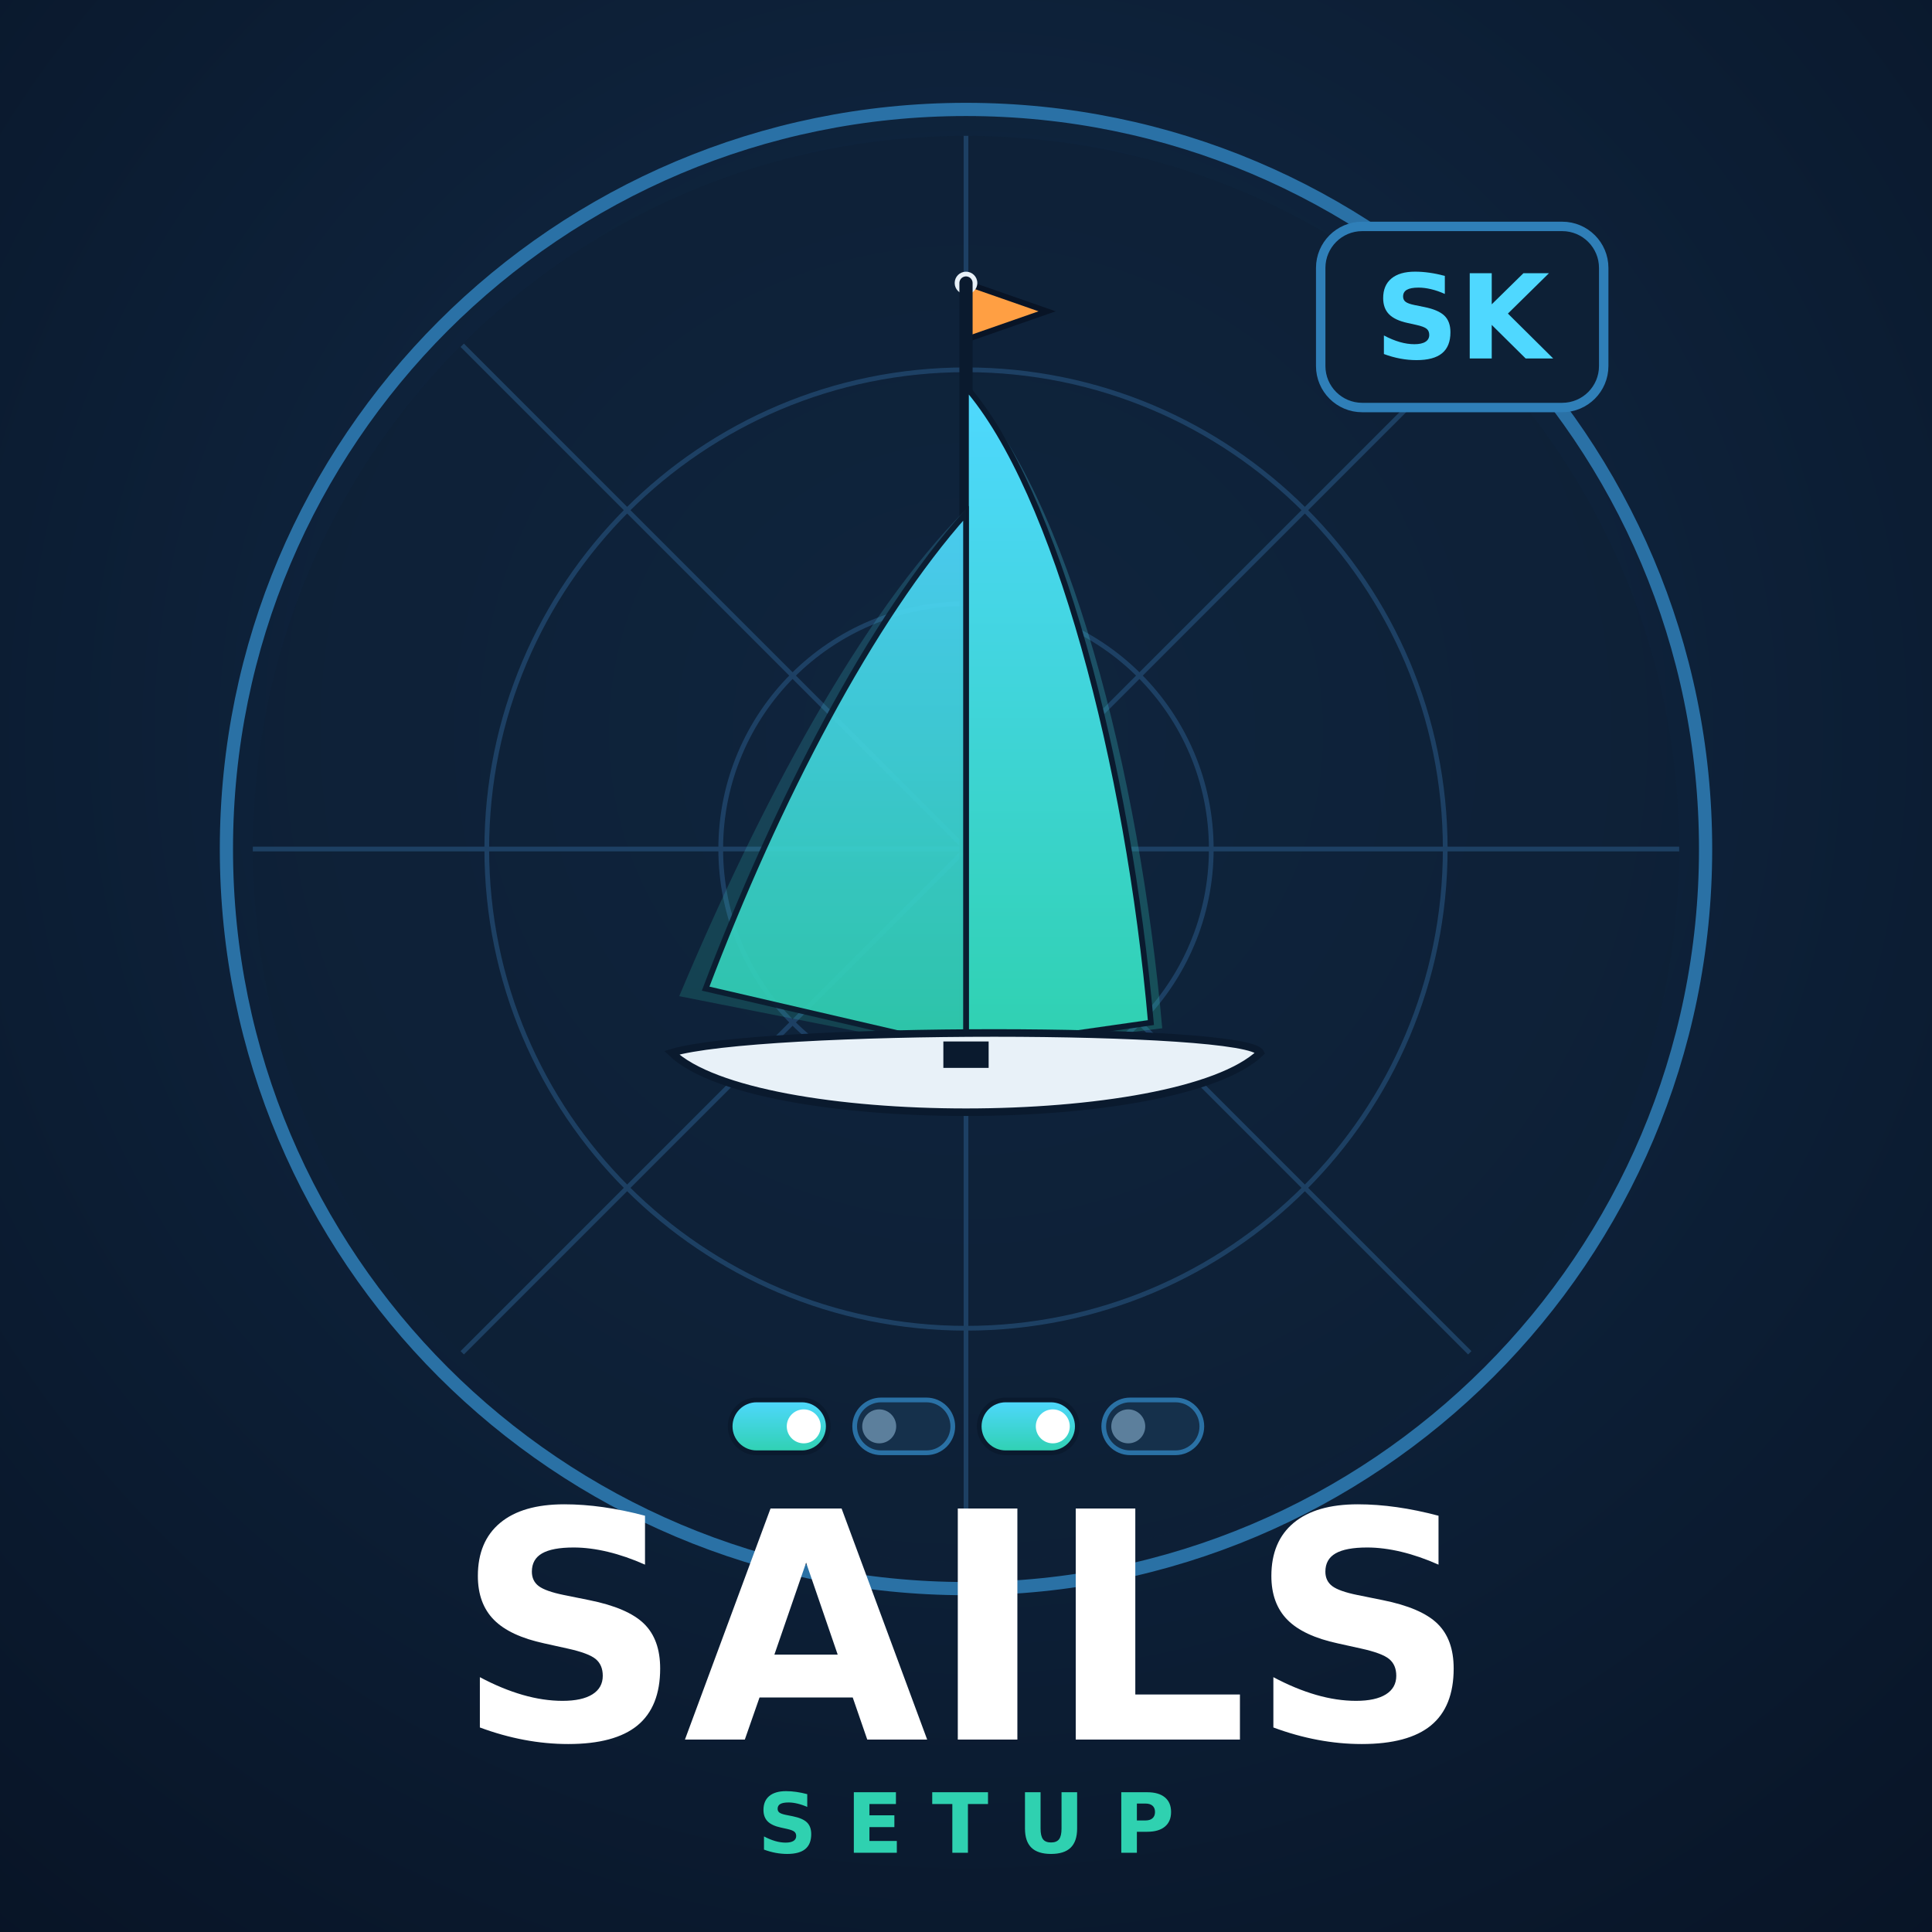
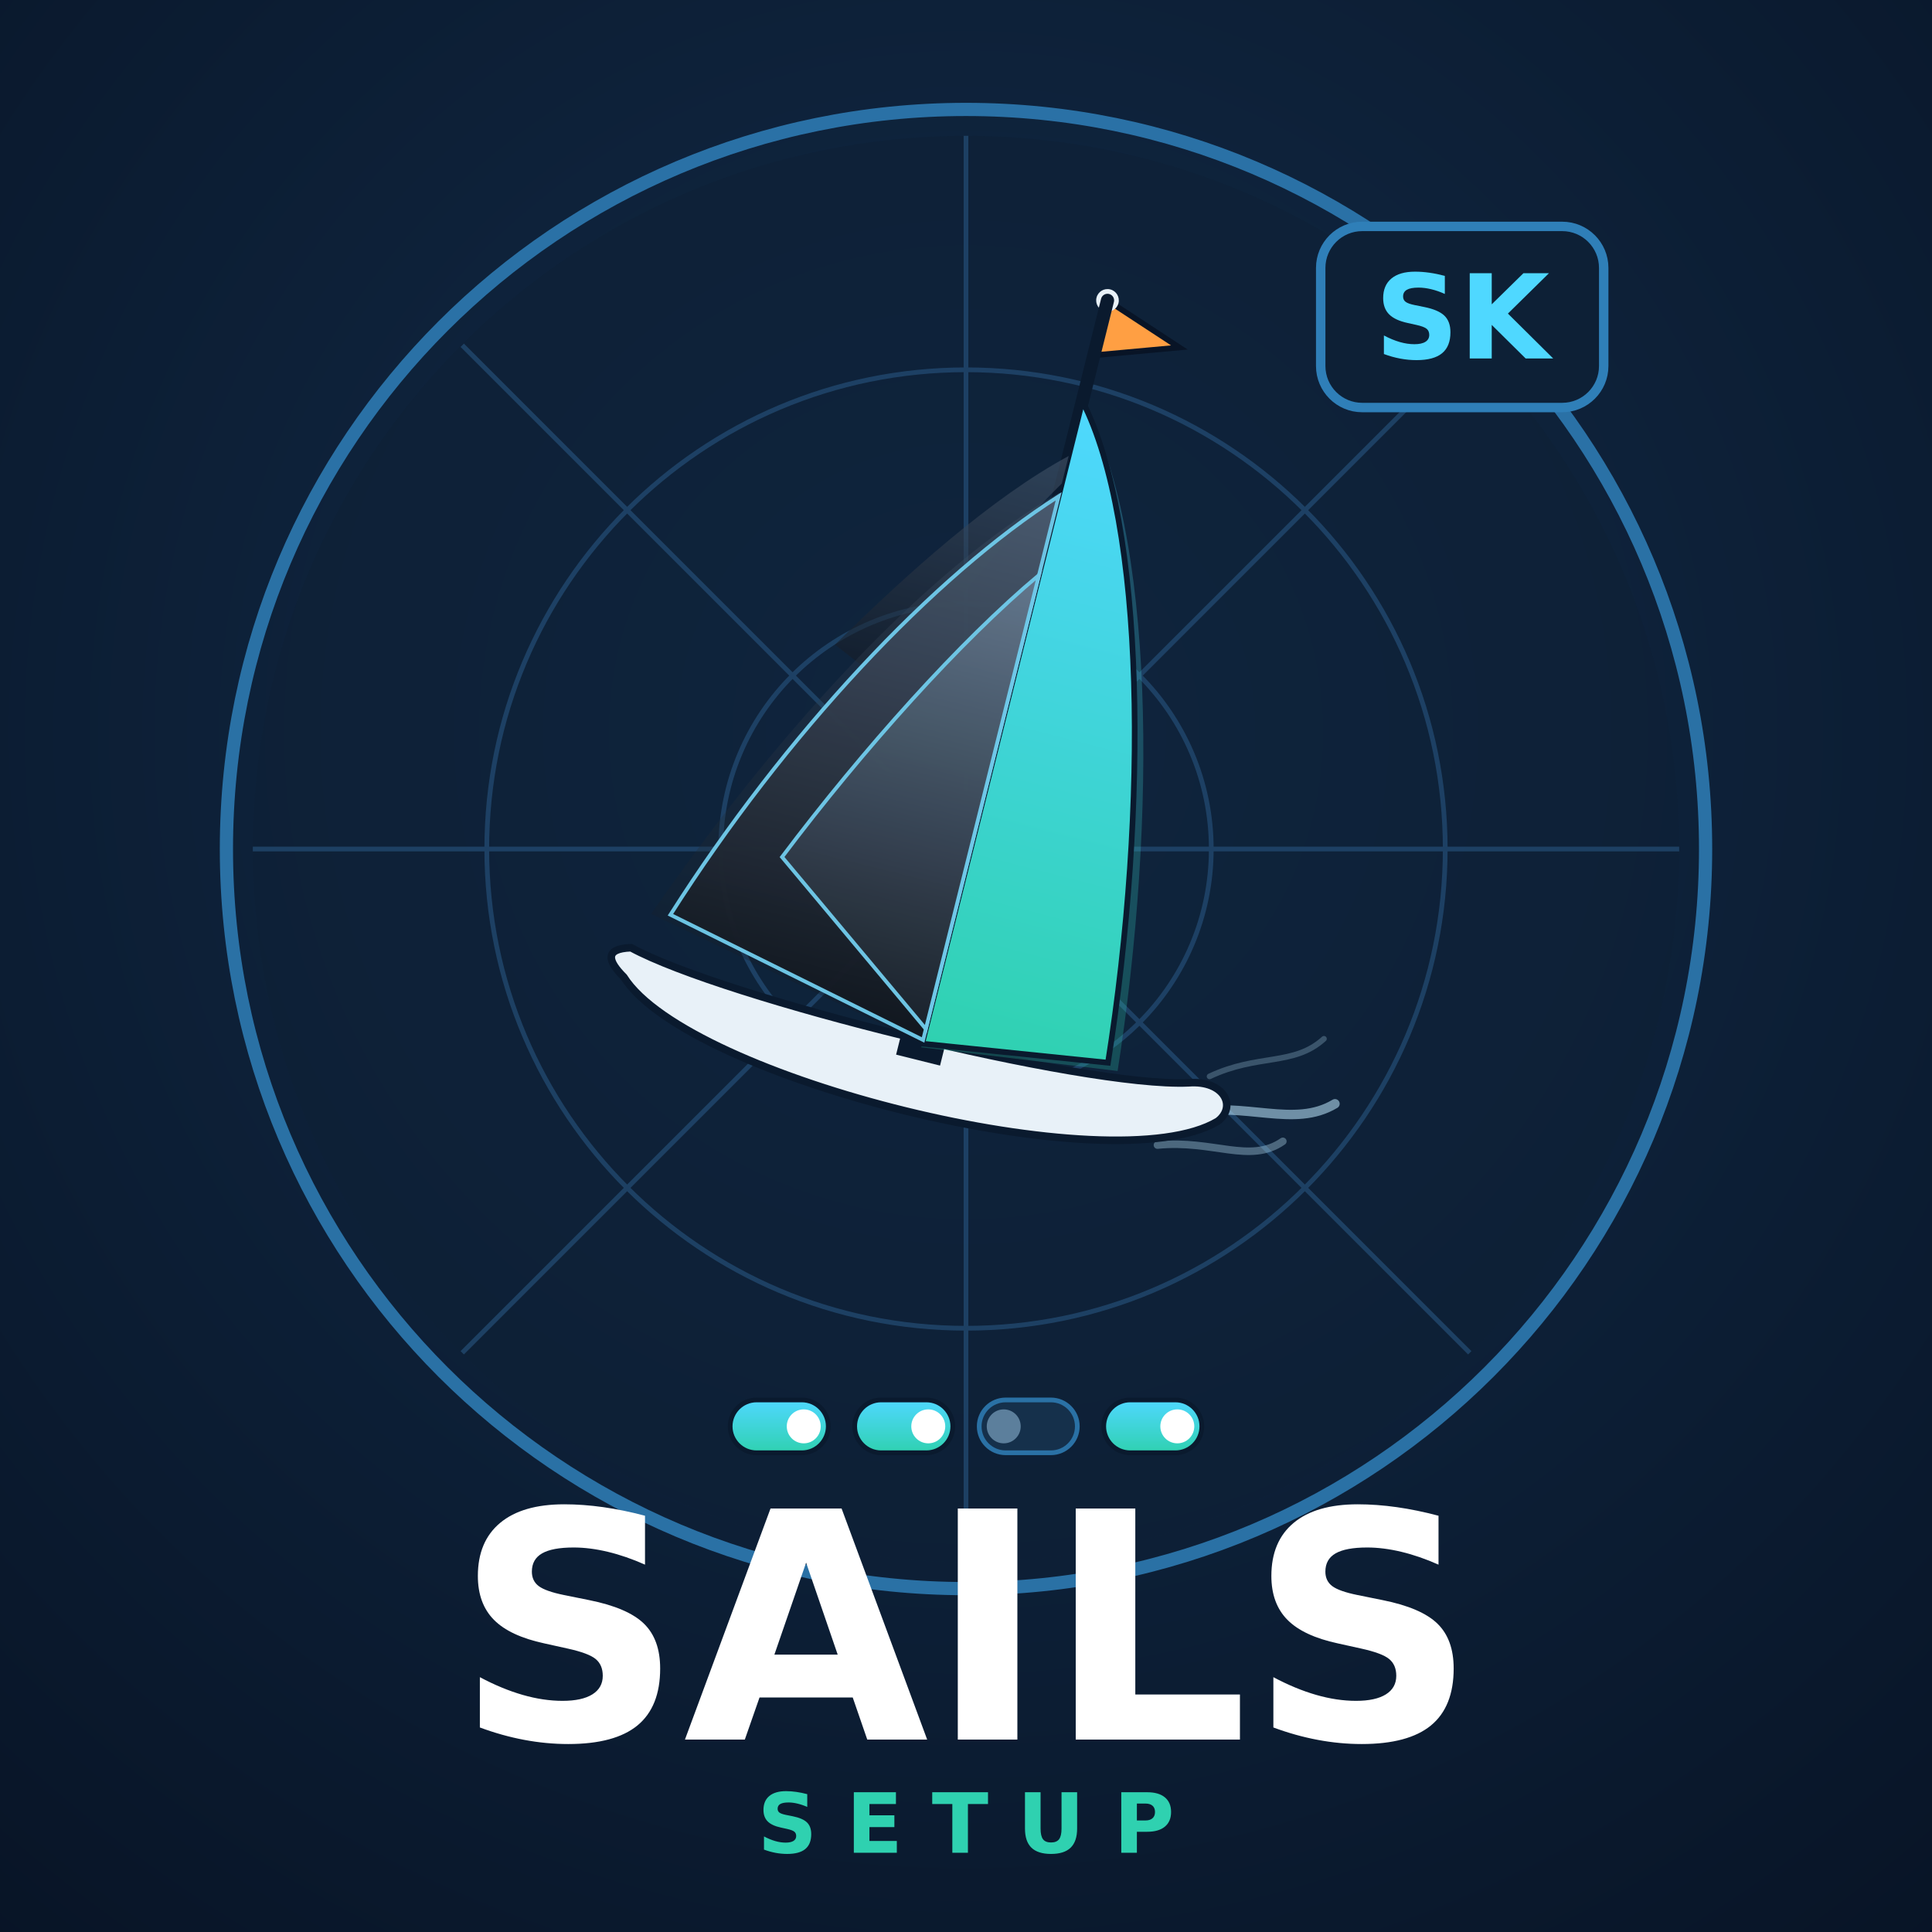
<svg xmlns="http://www.w3.org/2000/svg" width="1024" height="1024" viewBox="0 0 1024 1024">
  <defs>
    <radialGradient id="bg" cx="50%" cy="38%" r="80%">
      <stop offset="0%" stop-color="#122c49" />
      <stop offset="100%" stop-color="#081426" />
    </radialGradient>
    <linearGradient id="cur" x1="0" y1="0" x2="0" y2="1">
      <stop offset="0%" stop-color="#4fd8ff" />
      <stop offset="100%" stop-color="#2fd1b0" />
+     </linearGradient>
+     <linearGradient id="dark" x1="0" y1="0" x2="0" y2="1">
+       <stop offset="0%" stop-color="#4a5b70" />
+       <stop offset="100%" stop-color="#12171f" />
+     </linearGradient>
+     <linearGradient id="dark2" x1="0" y1="0" x2="0" y2="1">
+       <stop offset="0%" stop-color="#63788e" />
+       <stop offset="100%" stop-color="#1a222c" />
    </linearGradient>
  </defs>
  <rect width="1024" height="1024" fill="url(#bg)" />
  <circle cx="512" cy="450" r="392" fill="none" stroke="#2f7fb8" stroke-width="7" opacity="0.85" />
  <circle cx="512" cy="450" r="378" fill="#0d2036" opacity="0.6" />
  <g stroke="#1f4468" stroke-width="2.5" fill="none" opacity="0.9">
    <circle cx="512" cy="450" r="254" />
    <circle cx="512" cy="450" r="130" />
    <line x1="512" y1="72" x2="512" y2="828" />
    <line x1="134" y1="450" x2="890" y2="450" />
    <line x1="245" y1="183" x2="779" y2="717" />
    <line x1="779" y1="183" x2="245" y2="717" />
  </g>
-   <g stroke="#0a1a2e" stroke-width="3">
-     <line x1="512" y1="150" x2="512" y2="560" stroke="#0a1a2e" stroke-width="0" />
+   <g transform="rotate(14 512 460)">
+     <path d="M 656,558 C 686,544 714,552 732,534" fill="none" stroke="#bfeaff" stroke-width="5" stroke-linecap="round" opacity="0.55" />
+     <path d="M 646,578 C 674,568 696,576 710,560" fill="none" stroke="#bfeaff" stroke-width="4" stroke-linecap="round" opacity="0.35" />
+     <path d="M 664,536 C 686,518 706,520 718,502" fill="none" stroke="#bfeaff" stroke-width="3" stroke-linecap="round" opacity="0.25" />
+     <path d="M 350,560 C 396,604 628,604 674,558 C 682,548 672,536 654,542 C 600,558 404,558 350,544 C 336,548 340,554 350,560 Z" fill="#e8f1f8" stroke="#0a1a2e" stroke-width="4" />
+     <rect x="500" y="551" width="24" height="14" fill="#0a1a2e" />
+     <path d="M 512,150 L 555,165 L 512,180 Z" fill="#ff9f43" stroke="#081426" stroke-width="3" />
+     <circle cx="512" cy="150" r="6" fill="#e8f1f8" />
+     <line x1="512" y1="150" x2="512" y2="560" stroke="#0a1a2e" stroke-width="7" stroke-linecap="round" />
+     <path d="M 512,205 C 566,262 604,410 616,545 L 512,558 Z" fill="url(#cur)" opacity="0.25" />
+     <path d="M 512,205 C 560,260 598,405 610,542 L 512,556 Z" fill="url(#cur)" stroke="#0a1a2e" stroke-width="3" />
+     <path d="M 512,235 C 478,266 444,316 416,362 L 452,378 C 468,332 490,286 512,250 Z" fill="url(#dark)" opacity="0.55" />
+     <path d="M 512,255 C 452,312 396,418 356,524 L 512,556 Z" fill="url(#dark)" opacity="0.3" />
+     <path d="M 512,257 C 458,314 402,414 366,522 L 512,554 Z" fill="url(#dark)" stroke="#6fc8e8" stroke-width="2" opacity="0.97" />
+     <path d="M 512,300 C 480,344 444,412 416,478 L 512,548 Z" fill="url(#dark2)" stroke="#6fc8e8" stroke-width="2" opacity="0.97" />
  </g>
-   <path d="M 512,150 L 555,165 L 512,180 Z" fill="#ff9f43" stroke="#081426" stroke-width="3" />
-   <circle cx="512" cy="150" r="6" fill="#e8f1f8" />
-   <line x1="512" y1="150" x2="512" y2="560" stroke="#0a1a2e" stroke-width="7" stroke-linecap="round" />
-   <path d="M 512,205 C 566,262 604,410 616,545 L 512,558 Z" fill="url(#cur)" opacity="0.25" />
-   <path d="M 512,205 C 560,260 598,405 610,542 L 512,556 Z" fill="url(#cur)" stroke="#0a1a2e" stroke-width="3" />
-   <path d="M 512,270 C 456,326 402,428 360,528 L 512,558 Z" fill="url(#cur)" opacity="0.18" />
-   <path d="M 512,272 C 462,328 412,424 374,524 L 512,556 Z" fill="url(#cur)" stroke="#0a1a2e" stroke-width="3" opacity="0.9" />
-   <path d="M 356,558 C 400,600 624,600 668,558 C 662,544 402,544 356,558 Z" fill="#e8f1f8" stroke="#0a1a2e" stroke-width="4" />
-   <rect x="500" y="552" width="24" height="14" fill="#0a1a2e" />
  <g>
    <rect x="387" y="742" width="52" height="28" rx="14" fill="url(#cur)" stroke="#0a1a2e" stroke-width="2.5" />
    <circle cx="426" cy="756" r="9" fill="#ffffff" />
-     <rect x="453" y="742" width="52" height="28" rx="14" fill="#16324f" stroke="#2f7fb8" stroke-width="2.5" opacity="0.85" />
-     <circle cx="466" cy="756" r="9" fill="#5c7f9c" />
-     <rect x="519" y="742" width="52" height="28" rx="14" fill="url(#cur)" stroke="#0a1a2e" stroke-width="2.5" />
-     <circle cx="558" cy="756" r="9" fill="#ffffff" />
-     <rect x="585" y="742" width="52" height="28" rx="14" fill="#16324f" stroke="#2f7fb8" stroke-width="2.5" opacity="0.85" />
-     <circle cx="598" cy="756" r="9" fill="#5c7f9c" />
+     <rect x="453" y="742" width="52" height="28" rx="14" fill="url(#cur)" stroke="#0a1a2e" stroke-width="2.5" />
+     <circle cx="492" cy="756" r="9" fill="#ffffff" />
+     <rect x="519" y="742" width="52" height="28" rx="14" fill="#16324f" stroke="#2f7fb8" stroke-width="2.5" opacity="0.85" />
+     <circle cx="532" cy="756" r="9" fill="#5c7f9c" />
+     <rect x="585" y="742" width="52" height="28" rx="14" fill="url(#cur)" stroke="#0a1a2e" stroke-width="2.5" />
+     <circle cx="624" cy="756" r="9" fill="#ffffff" />
  </g>
  <g>
    <rect x="700" y="120" width="150" height="96" rx="22" fill="#0d2036" stroke="#2f7fb8" stroke-width="5" />
    <text x="775" y="190" font-family="DejaVu Sans" font-weight="bold" font-size="62" fill="#4fd8ff" text-anchor="middle">SK</text>
  </g>
  <text x="512" y="922" font-family="DejaVu Sans" font-weight="bold" font-size="168" fill="#ffffff" text-anchor="middle">SAILS</text>
  <text x="512" y="982" font-family="DejaVu Sans" font-weight="bold" font-size="44" fill="#2fd1b0" text-anchor="middle">S E T U P</text>
</svg>
